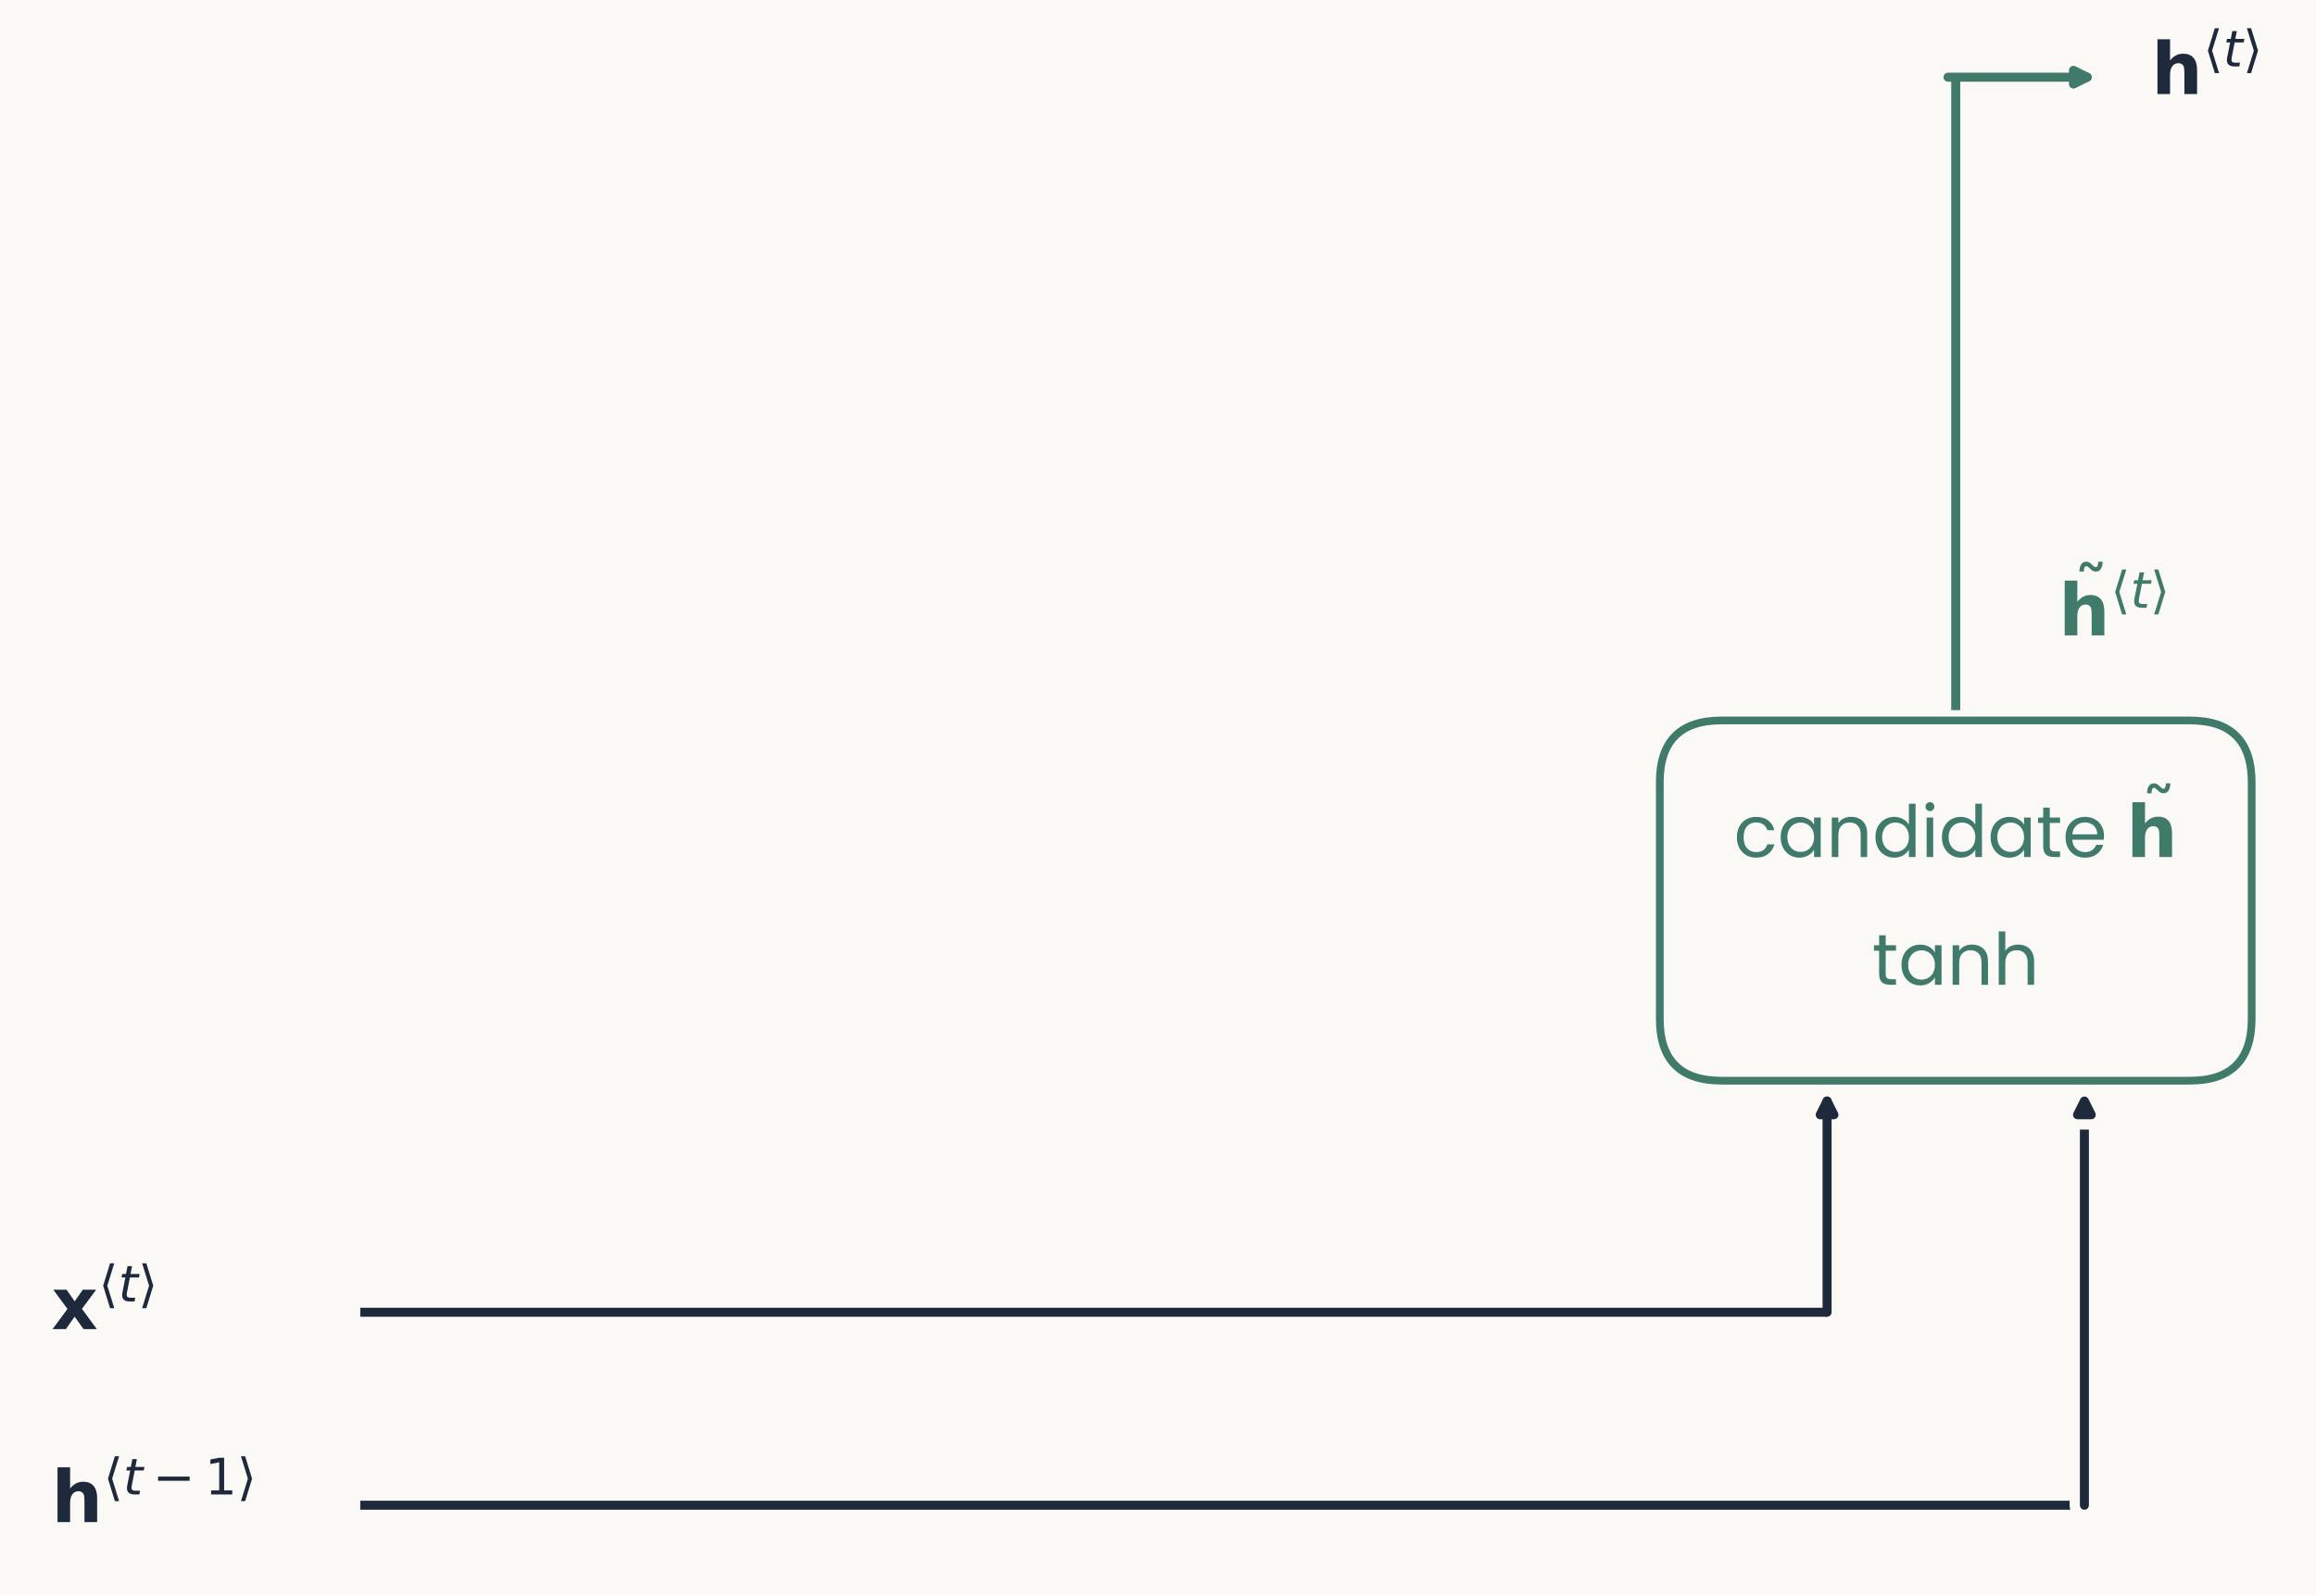
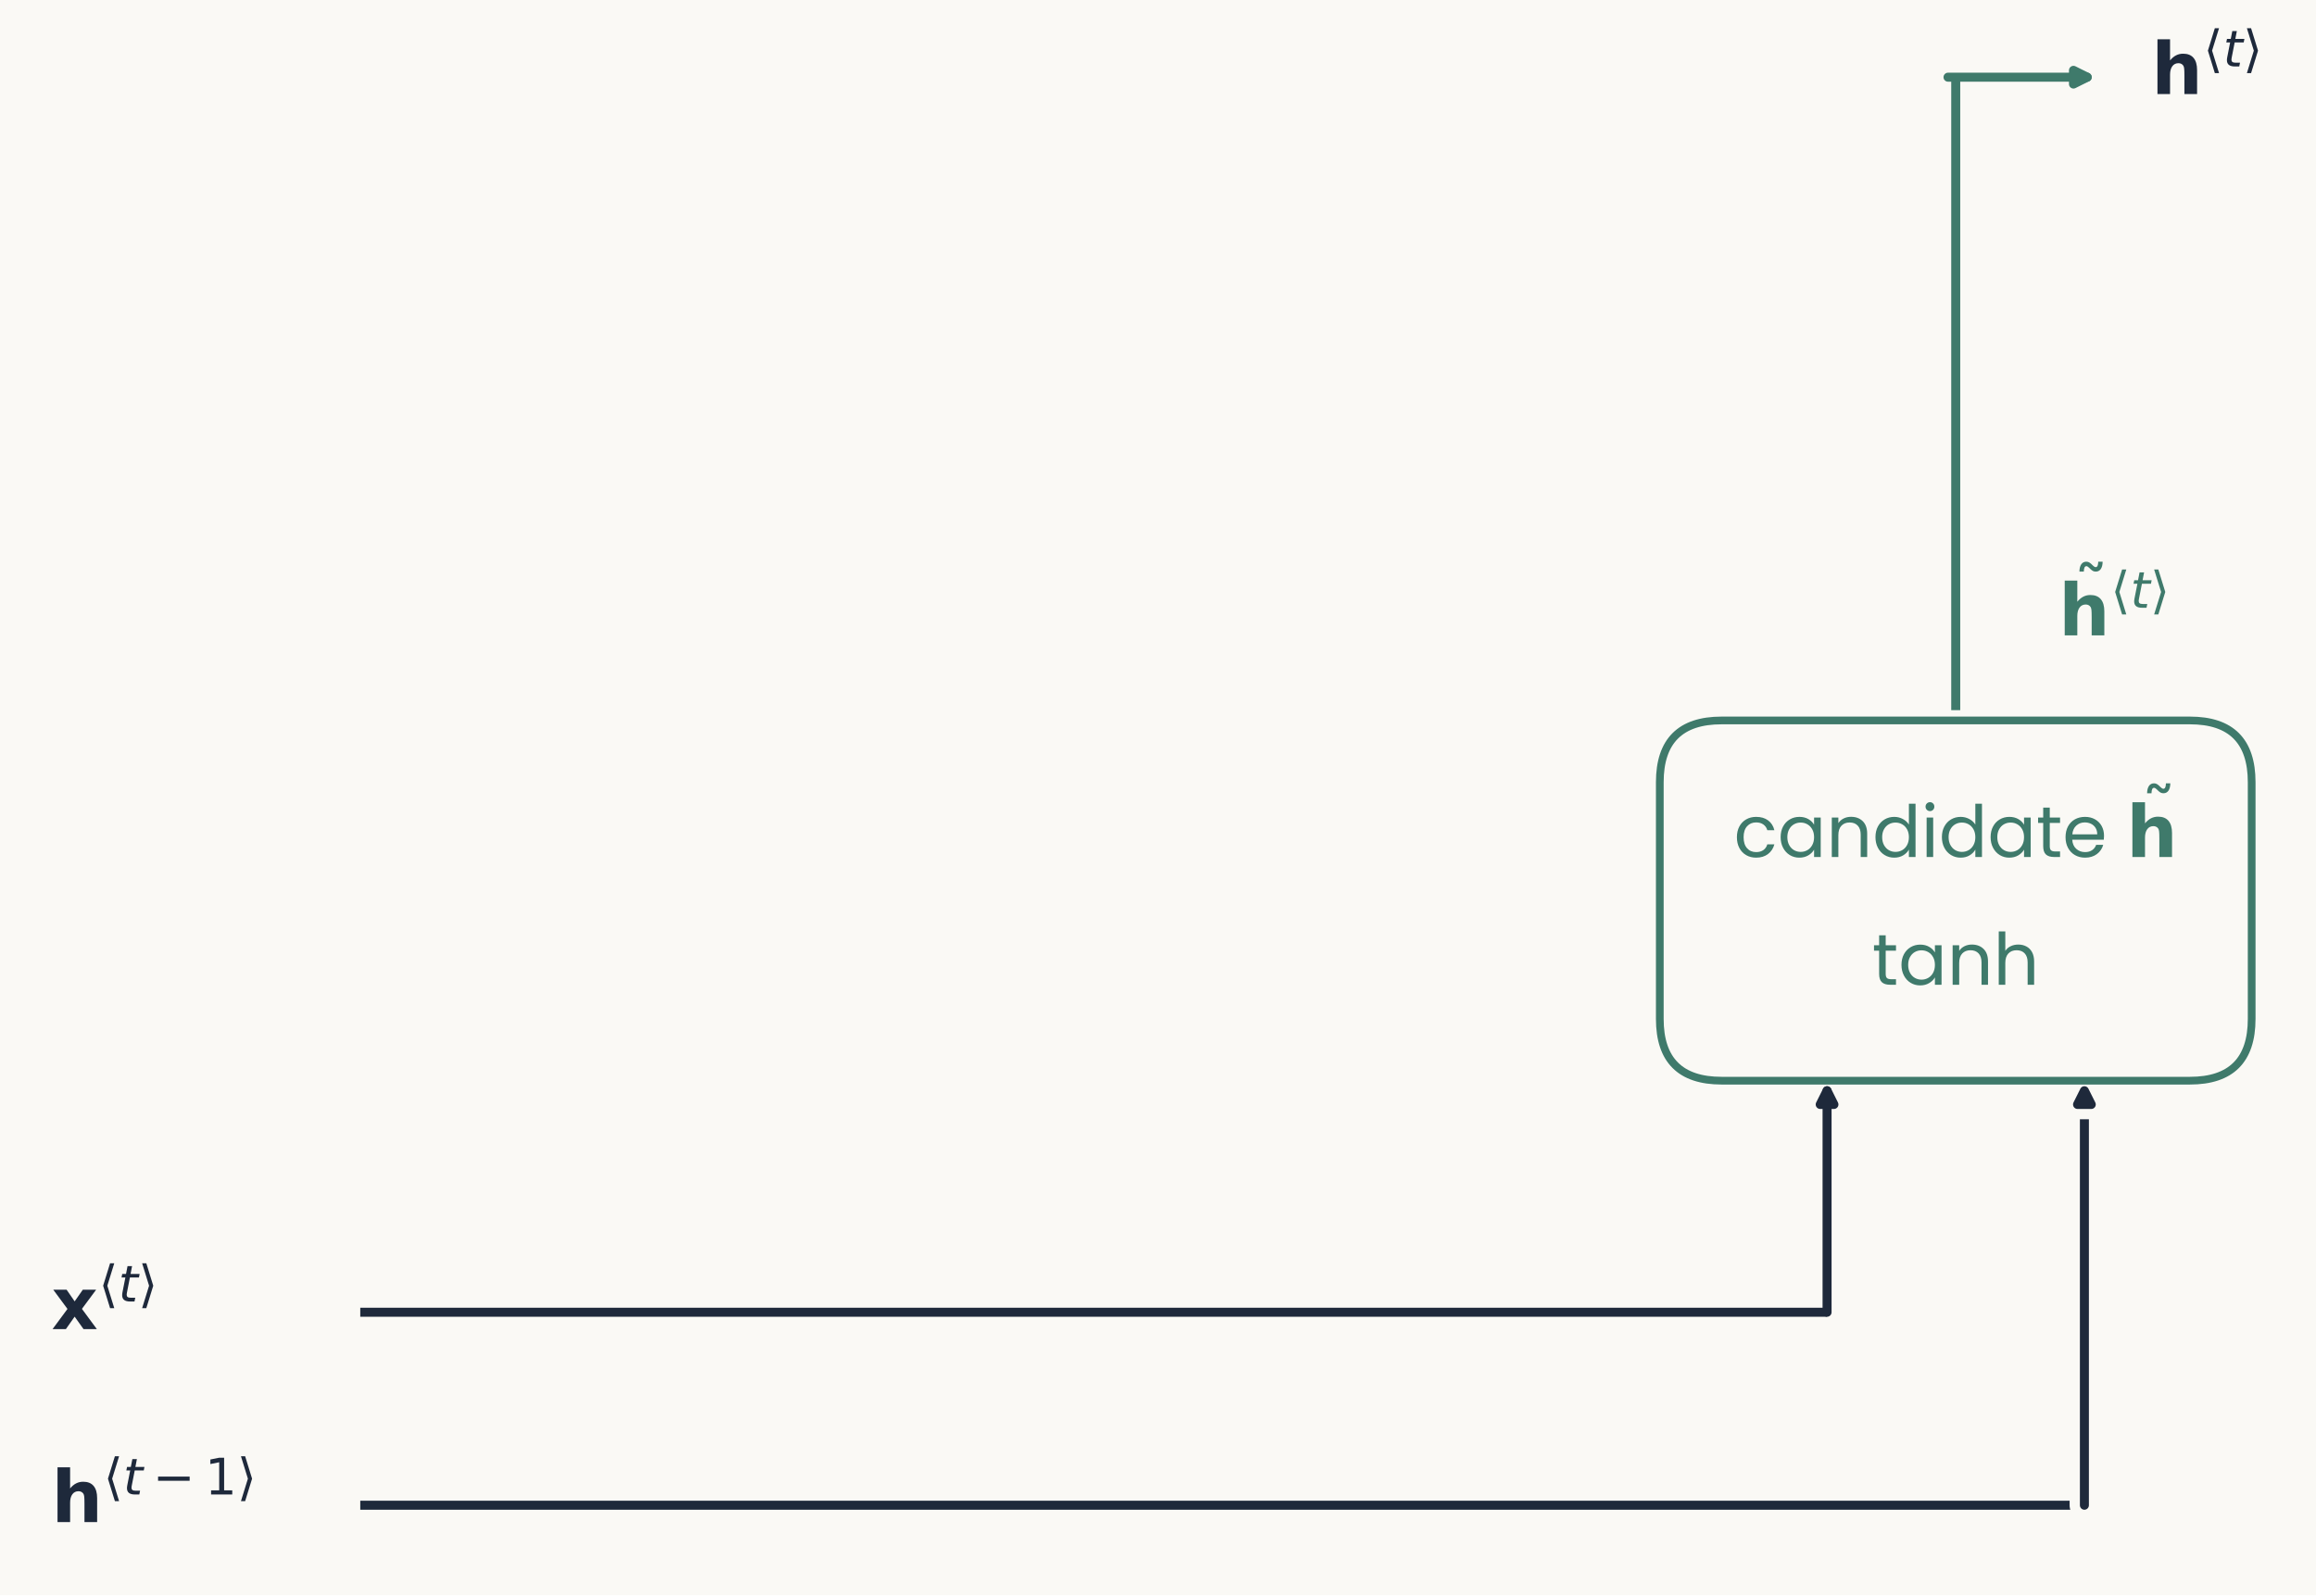
<svg xmlns="http://www.w3.org/2000/svg" xmlns:xlink="http://www.w3.org/1999/xlink" width="675pt" height="465pt" viewBox="0 0 675 465" version="1.1">
  <defs>
    <style type="text/css">*{stroke-linejoin: round; stroke-linecap: butt}</style>
  </defs>
  <g id="figure_1">
    <g id="patch_1">
      <path d="M 0 465  L 675 465  L 675 0  L 0 0  z " style="fill: #faf9f5" />
    </g>
    <g id="axes_1">
      <g id="line2d_1">
-         <path d="M 570 207  L 570 22.5  " clip-path="url(#p041c0b47d5)" style="fill: none; stroke: #3f7a6b; stroke-width: 2.625" />
+         <path d="M 570 207  L 570 22.5  " clip-path="url(#pd4ab109a62)" style="fill: none; stroke: #3f7a6b; stroke-width: 2.625" />
      </g>
      <g id="line2d_2">
-         <path d="M 105 382.5  L 532.5 382.5  " clip-path="url(#p041c0b47d5)" style="fill: none; stroke: #1e293b; stroke-width: 2.625" />
+         <path d="M 105 382.5  L 532.5 382.5  " clip-path="url(#pd4ab109a62)" style="fill: none; stroke: #1e293b; stroke-width: 2.625" />
      </g>
      <g id="line2d_3">
-         <path d="M 105 438.75  L 607.5 438.75  " clip-path="url(#p041c0b47d5)" style="fill: none; stroke: #1e293b; stroke-width: 2.625" />
+         <path d="M 105 438.75  L 607.5 438.75  " clip-path="url(#pd4ab109a62)" style="fill: none; stroke: #1e293b; stroke-width: 2.625" />
      </g>
      <g id="patch_2">
-         <path d="M 567.75 22.5  Q 589.5 22.5 608.315 22.5  " clip-path="url(#p041c0b47d5)" style="fill: none; stroke: #3f7a6b; stroke-width: 2.625; stroke-linecap: round" />
-         <path d="M 604.315 20.5  L 608.315 22.5  L 604.315 24.5  z " clip-path="url(#p041c0b47d5)" style="fill: #3f7a6b; stroke: #3f7a6b; stroke-width: 2.625; stroke-linecap: round" />
+         <path d="M 567.75 22.5  Q 589.5 22.5 608.315 22.5  " clip-path="url(#pd4ab109a62)" style="fill: none; stroke: #3f7a6b; stroke-width: 2.625; stroke-linecap: round" />
+         <path d="M 604.315 20.5  L 608.315 22.5  L 604.315 24.5  z " clip-path="url(#pd4ab109a62)" style="fill: #3f7a6b; stroke: #3f7a6b; stroke-width: 2.625; stroke-linecap: round" />
      </g>
      <g id="patch_3">
-         <path d="M 532.5 382.5  Q 532.5 350.25 532.5 320.935  " clip-path="url(#p041c0b47d5)" style="fill: none; stroke: #1e293b; stroke-width: 2.625; stroke-linecap: round" />
-         <path d="M 530.5 324.935  L 532.5 320.935  L 534.5 324.935  z " clip-path="url(#p041c0b47d5)" style="fill: #1e293b; stroke: #1e293b; stroke-width: 2.625; stroke-linecap: round" />
+         <path d="M 532.5 382.5  Q 532.5 348.75 532.5 317.935  " clip-path="url(#pd4ab109a62)" style="fill: none; stroke: #1e293b; stroke-width: 2.625; stroke-linecap: round" />
+         <path d="M 530.5 321.935  L 532.5 317.935  L 534.5 321.935  z " clip-path="url(#pd4ab109a62)" style="fill: #1e293b; stroke: #1e293b; stroke-width: 2.625; stroke-linecap: round" />
      </g>
      <g id="patch_4">
-         <path d="M 607.5 438.75  Q 607.5 378.375 607.5 320.935  " clip-path="url(#p041c0b47d5)" style="fill: none; stroke: #faf9f5; stroke-width: 8.625; stroke-linecap: round" />
-         <path d="M 607.5 438.75  Q 607.5 378.375 607.5 320.935  " clip-path="url(#p041c0b47d5)" style="fill: none; stroke: #1e293b; stroke-width: 2.625; stroke-linecap: round" />
-         <path d="M 605.5 324.935  L 607.5 320.935  L 609.5 324.935  z " clip-path="url(#p041c0b47d5)" style="fill: #1e293b; stroke: #faf9f5; stroke-width: 8.625; stroke-linecap: round" />
-         <path d="M 605.5 324.935  L 607.5 320.935  L 609.5 324.935  z " clip-path="url(#p041c0b47d5)" style="fill: #1e293b; stroke: #1e293b; stroke-width: 2.625; stroke-linecap: round" />
+         <path d="M 607.5 438.75  Q 607.5 376.875 607.5 317.935  " clip-path="url(#pd4ab109a62)" style="fill: none; stroke: #faf9f5; stroke-width: 8.625; stroke-linecap: round" />
+         <path d="M 607.5 438.75  Q 607.5 376.875 607.5 317.935  " clip-path="url(#pd4ab109a62)" style="fill: none; stroke: #1e293b; stroke-width: 2.625; stroke-linecap: round" />
+         <path d="M 605.5 321.935  L 607.5 317.935  L 609.5 321.935  z " clip-path="url(#pd4ab109a62)" style="fill: #1e293b; stroke: #faf9f5; stroke-width: 8.625; stroke-linecap: round" />
+         <path d="M 605.5 321.935  L 607.5 317.935  L 609.5 321.935  z " clip-path="url(#pd4ab109a62)" style="fill: #1e293b; stroke: #1e293b; stroke-width: 2.625; stroke-linecap: round" />
      </g>
      <g id="patch_5">
-         <path d="M 501.75 315  L 638.25 315  Q 656.25 315 656.25 297  L 656.25 228  Q 656.25 210 638.25 210  L 501.75 210  Q 483.75 210 483.75 228  L 483.75 297  Q 483.75 315 501.75 315  z " clip-path="url(#p041c0b47d5)" style="fill: #faf9f5; stroke: #3f7a6b; stroke-width: 2.25; stroke-linejoin: miter" />
+         <path d="M 501.75 315  L 638.25 315  Q 656.25 315 656.25 297  L 656.25 228  Q 656.25 210 638.25 210  L 501.75 210  Q 483.75 210 483.75 228  L 483.75 297  Q 483.75 315 501.75 315  z " clip-path="url(#pd4ab109a62)" style="fill: #faf9f5; stroke: #3f7a6b; stroke-width: 2.25; stroke-linejoin: miter" />
      </g>
      <g id="text_1">
        <g style="fill: #1e293b" transform="translate(627.03 27.54) scale(0.21 -0.21)">
          <defs>
            <path id="DejaVuSans-Bold-68" d="M 4056 2131  L 4056 0  L 2931 0  L 2931 347  L 2931 1625  Q 2931 2084 2911 2256  Q 2891 2428 2841 2509  Q 2775 2619 2662 2680  Q 2550 2741 2406 2741  Q 2056 2741 1856 2470  Q 1656 2200 1656 1722  L 1656 0  L 538 0  L 538 4863  L 1656 4863  L 1656 2988  Q 1909 3294 2193 3439  Q 2478 3584 2822 3584  Q 3428 3584 3742 3212  Q 4056 2841 4056 2131  z " transform="scale(0.015625)" />
            <path id="DejaVuSans-27e8" d="M 572 2006  L 1453 4856  L 1984 4856  L 1103 2006  L 1984 -844  L 1453 -844  L 572 2006  z " transform="scale(0.015625)" />
            <path id="DejaVuSans-Oblique-74" d="M 2706 3500  L 2619 3053  L 1472 3053  L 1100 1153  Q 1081 1047 1072 975  Q 1063 903 1063 863  Q 1063 663 1183 572  Q 1303 481 1569 481  L 2150 481  L 2053 0  L 1503 0  Q 991 0 739 200  Q 488 400 488 806  Q 488 878 497 964  Q 506 1050 525 1153  L 897 3053  L 409 3053  L 500 3500  L 978 3500  L 1172 4494  L 1747 4494  L 1556 3500  L 2706 3500  z " transform="scale(0.015625)" />
            <path id="DejaVuSans-27e9" d="M 1925 2006  L 1044 -844  L 513 -844  L 1394 2006  L 513 4856  L 1044 4856  L 1925 2006  z " transform="scale(0.015625)" />
          </defs>
          <use xlink:href="#DejaVuSans-Bold-68" transform="translate(0 0.60625)" />
          <use xlink:href="#DejaVuSans-27e8" transform="translate(72.14844 38.8875) scale(0.7)" />
          <use xlink:href="#DejaVuSans-Oblique-74" transform="translate(99.45801 38.8875) scale(0.7)" />
          <use xlink:href="#DejaVuSans-27e9" transform="translate(126.9043 38.8875) scale(0.7)" />
        </g>
      </g>
      <g id="text_2">
        <g style="fill: #3f7a6b" transform="translate(505.32 249.96) scale(0.21 -0.21)">
          <defs>
            <path id="Poppins-Regular-63" d="M 275 1760  Q 275 2304 492 2710  Q 710 3117 1097 3341  Q 1485 3565 1984 3565  Q 2630 3565 3049 3251  Q 3469 2938 3603 2381  L 2976 2381  Q 2886 2701 2627 2886  Q 2368 3072 1984 3072  Q 1485 3072 1177 2729  Q 870 2387 870 1760  Q 870 1126 1177 780  Q 1485 435 1984 435  Q 2368 435 2624 614  Q 2880 794 2976 1126  L 3603 1126  Q 3462 589 3040 265  Q 2618 -58 1984 -58  Q 1485 -58 1097 166  Q 710 390 492 800  Q 275 1210 275 1760  z " transform="scale(0.015625)" />
            <path id="Poppins-Regular-61" d="M 275 1766  Q 275 2304 492 2710  Q 710 3117 1091 3341  Q 1472 3565 1939 3565  Q 2400 3565 2739 3366  Q 3078 3168 3245 2867  L 3245 3507  L 3834 3507  L 3834 0  L 3245 0  L 3245 653  Q 3072 346 2729 144  Q 2387 -58 1933 -58  Q 1466 -58 1088 172  Q 710 403 492 819  Q 275 1235 275 1766  z M 3245 1760  Q 3245 2157 3085 2451  Q 2925 2746 2653 2902  Q 2381 3059 2054 3059  Q 1728 3059 1459 2905  Q 1190 2752 1030 2457  Q 870 2163 870 1766  Q 870 1363 1030 1065  Q 1190 768 1459 611  Q 1728 454 2054 454  Q 2381 454 2653 611  Q 2925 768 3085 1065  Q 3245 1363 3245 1760  z " transform="scale(0.015625)" />
            <path id="Poppins-Regular-6e" d="M 2202 3571  Q 2842 3571 3238 3184  Q 3635 2797 3635 2067  L 3635 0  L 3059 0  L 3059 1984  Q 3059 2509 2796 2787  Q 2534 3066 2080 3066  Q 1619 3066 1347 2778  Q 1075 2490 1075 1939  L 1075 0  L 493 0  L 493 3507  L 1075 3507  L 1075 3008  Q 1248 3277 1545 3424  Q 1843 3571 2202 3571  z " transform="scale(0.015625)" />
            <path id="Poppins-Regular-64" d="M 275 1766  Q 275 2304 492 2710  Q 710 3117 1091 3341  Q 1472 3565 1946 3565  Q 2355 3565 2707 3376  Q 3059 3187 3245 2880  L 3245 4736  L 3834 4736  L 3834 0  L 3245 0  L 3245 659  Q 3072 346 2733 144  Q 2394 -58 1939 -58  Q 1472 -58 1091 172  Q 710 403 492 819  Q 275 1235 275 1766  z M 3245 1760  Q 3245 2157 3085 2451  Q 2925 2746 2653 2902  Q 2381 3059 2054 3059  Q 1728 3059 1459 2905  Q 1190 2752 1030 2457  Q 870 2163 870 1766  Q 870 1363 1030 1065  Q 1190 768 1459 611  Q 1728 454 2054 454  Q 2381 454 2653 611  Q 2925 768 3085 1065  Q 3245 1363 3245 1760  z " transform="scale(0.015625)" />
            <path id="Poppins-Regular-69" d="M 794 4077  Q 627 4077 512 4192  Q 397 4307 397 4474  Q 397 4640 512 4755  Q 627 4870 794 4870  Q 954 4870 1066 4755  Q 1178 4640 1178 4474  Q 1178 4307 1066 4192  Q 954 4077 794 4077  z M 1075 3507  L 1075 0  L 493 0  L 493 3507  L 1075 3507  z " transform="scale(0.015625)" />
            <path id="Poppins-Regular-74" d="M 1203 3027  L 1203 960  Q 1203 704 1312 598  Q 1421 493 1690 493  L 2118 493  L 2118 0  L 1594 0  Q 1107 0 864 224  Q 621 448 621 960  L 621 3027  L 166 3027  L 166 3507  L 621 3507  L 621 4390  L 1203 4390  L 1203 3507  L 2118 3507  L 2118 3027  L 1203 3027  z " transform="scale(0.015625)" />
            <path id="Poppins-Regular-65" d="M 3693 1888  Q 3693 1722 3674 1536  L 870 1536  Q 902 1018 1225 726  Q 1549 435 2010 435  Q 2387 435 2640 611  Q 2893 787 2995 1082  L 3622 1082  Q 3482 576 3059 259  Q 2637 -58 2010 -58  Q 1510 -58 1116 166  Q 723 390 499 803  Q 275 1216 275 1760  Q 275 2304 492 2713  Q 710 3123 1104 3344  Q 1498 3565 2010 3565  Q 2509 3565 2893 3347  Q 3277 3130 3485 2749  Q 3693 2368 3693 1888  z M 3091 2010  Q 3091 2342 2944 2582  Q 2797 2822 2544 2947  Q 2291 3072 1984 3072  Q 1542 3072 1232 2790  Q 922 2509 877 2010  L 3091 2010  z " transform="scale(0.015625)" />
            <path id="Poppins-Regular-20" transform="scale(0.015625)" />
            <path id="DejaVuSans-303" d="M -1621 4281  L -1799 4453  Q -1867 4516 -1919 4545  Q -1971 4575 -2011 4575  Q -2130 4575 -2186 4461  Q -2242 4347 -2249 4091  L -2639 4091  Q -2633 4513 -2473 4742  Q -2314 4972 -2030 4972  Q -1911 4972 -1811 4928  Q -1711 4884 -1596 4781  L -1417 4609  Q -1349 4547 -1297 4517  Q -1246 4488 -1205 4488  Q -1086 4488 -1030 4602  Q -974 4716 -967 4972  L -577 4972  Q -583 4550 -742 4320  Q -902 4091 -1186 4091  Q -1305 4091 -1405 4134  Q -1505 4178 -1621 4281  z " transform="scale(0.015625)" />
          </defs>
          <use xlink:href="#Poppins-Regular-63" transform="translate(0 0.75)" />
          <use xlink:href="#Poppins-Regular-61" transform="translate(60.7 0.75)" />
          <use xlink:href="#Poppins-Regular-6e" transform="translate(128.3 0.75)" />
          <use xlink:href="#Poppins-Regular-64" transform="translate(192.3 0.75)" />
          <use xlink:href="#Poppins-Regular-69" transform="translate(259.9 0.75)" />
          <use xlink:href="#Poppins-Regular-64" transform="translate(284.5 0.75)" />
          <use xlink:href="#Poppins-Regular-61" transform="translate(352.0999 0.75)" />
          <use xlink:href="#Poppins-Regular-74" transform="translate(419.6999 0.75)" />
          <use xlink:href="#Poppins-Regular-65" transform="translate(456.0999 0.75)" />
          <use xlink:href="#Poppins-Regular-20" transform="translate(518.0999 0.75)" />
          <use xlink:href="#DejaVuSans-303" transform="translate(614.8321 25.3125)" />
          <use xlink:href="#DejaVuSans-Bold-68" transform="translate(544.7999 0.75)" />
        </g>
      </g>
      <g id="text_3">
        <g style="fill: #3f7a6b" transform="translate(545.64 287.04) scale(0.21 -0.21)">
          <defs>
            <path id="Poppins-Regular-68" d="M 2234 3571  Q 2630 3571 2950 3401  Q 3270 3232 3452 2893  Q 3635 2554 3635 2067  L 3635 0  L 3059 0  L 3059 1984  Q 3059 2509 2796 2787  Q 2534 3066 2080 3066  Q 1619 3066 1347 2778  Q 1075 2490 1075 1939  L 1075 0  L 493 0  L 493 4736  L 1075 4736  L 1075 3008  Q 1248 3277 1552 3424  Q 1856 3571 2234 3571  z " transform="scale(0.015625)" />
          </defs>
          <use xlink:href="#Poppins-Regular-74" />
          <use xlink:href="#Poppins-Regular-61" transform="translate(36.39999 0)" />
          <use xlink:href="#Poppins-Regular-6e" transform="translate(104 0)" />
          <use xlink:href="#Poppins-Regular-68" transform="translate(168 0)" />
        </g>
      </g>
      <g id="text_4">
        <g style="fill: #3f7a6b" transform="translate(600 185.355) scale(0.21 -0.21)">
          <use xlink:href="#DejaVuSans-303" transform="translate(70.03223 25.3125)" />
          <use xlink:href="#DejaVuSans-Bold-68" transform="translate(0 0.75)" />
          <use xlink:href="#DejaVuSans-27e8" transform="translate(72.14844 39.03125) scale(0.7)" />
          <use xlink:href="#DejaVuSans-Oblique-74" transform="translate(99.45801 39.03125) scale(0.7)" />
          <use xlink:href="#DejaVuSans-27e9" transform="translate(126.9043 39.03125) scale(0.7)" />
        </g>
      </g>
      <g id="text_5">
        <g style="fill: #1e293b" transform="translate(15 387.54) scale(0.21 -0.21)">
          <defs>
            <path id="DejaVuSans-Bold-78" d="M 1422 1791  L 159 3500  L 1344 3500  L 2059 2463  L 2784 3500  L 3969 3500  L 2706 1797  L 4031 0  L 2847 0  L 2059 1106  L 1281 0  L 97 0  L 1422 1791  z " transform="scale(0.015625)" />
          </defs>
          <use xlink:href="#DejaVuSans-Bold-78" transform="translate(0 0.60625)" />
          <use xlink:href="#DejaVuSans-27e8" transform="translate(65.45898 38.8875) scale(0.7)" />
          <use xlink:href="#DejaVuSans-Oblique-74" transform="translate(92.76856 38.8875) scale(0.7)" />
          <use xlink:href="#DejaVuSans-27e9" transform="translate(120.2148 38.8875) scale(0.7)" />
        </g>
      </g>
      <g id="text_6">
        <g style="fill: #1e293b" transform="translate(15 443.79) scale(0.21 -0.21)">
          <defs>
            <path id="DejaVuSans-2212" d="M 678 2272  L 4684 2272  L 4684 1741  L 678 1741  L 678 2272  z " transform="scale(0.015625)" />
            <path id="DejaVuSans-31" d="M 794 531  L 1825 531  L 1825 4091  L 703 3866  L 703 4441  L 1819 4666  L 2450 4666  L 2450 531  L 3481 531  L 3481 0  L 794 0  L 794 531  z " transform="scale(0.015625)" />
          </defs>
          <use xlink:href="#DejaVuSans-Bold-68" transform="translate(0 0.60625)" />
          <use xlink:href="#DejaVuSans-27e8" transform="translate(72.14844 38.8875) scale(0.7)" />
          <use xlink:href="#DejaVuSans-Oblique-74" transform="translate(99.45801 38.8875) scale(0.7)" />
          <use xlink:href="#DejaVuSans-2212" transform="translate(140.542 38.8875) scale(0.7)" />
          <use xlink:href="#DejaVuSans-31" transform="translate(212.832 38.8875) scale(0.7)" />
          <use xlink:href="#DejaVuSans-27e9" transform="translate(257.3682 38.8875) scale(0.7)" />
        </g>
      </g>
    </g>
  </g>
  <defs>
-     <clipPath id="p041c0b47d5">
+     <clipPath id="pd4ab109a62">
      <rect x="0" y="0" width="675" height="465" />
    </clipPath>
  </defs>
</svg>
